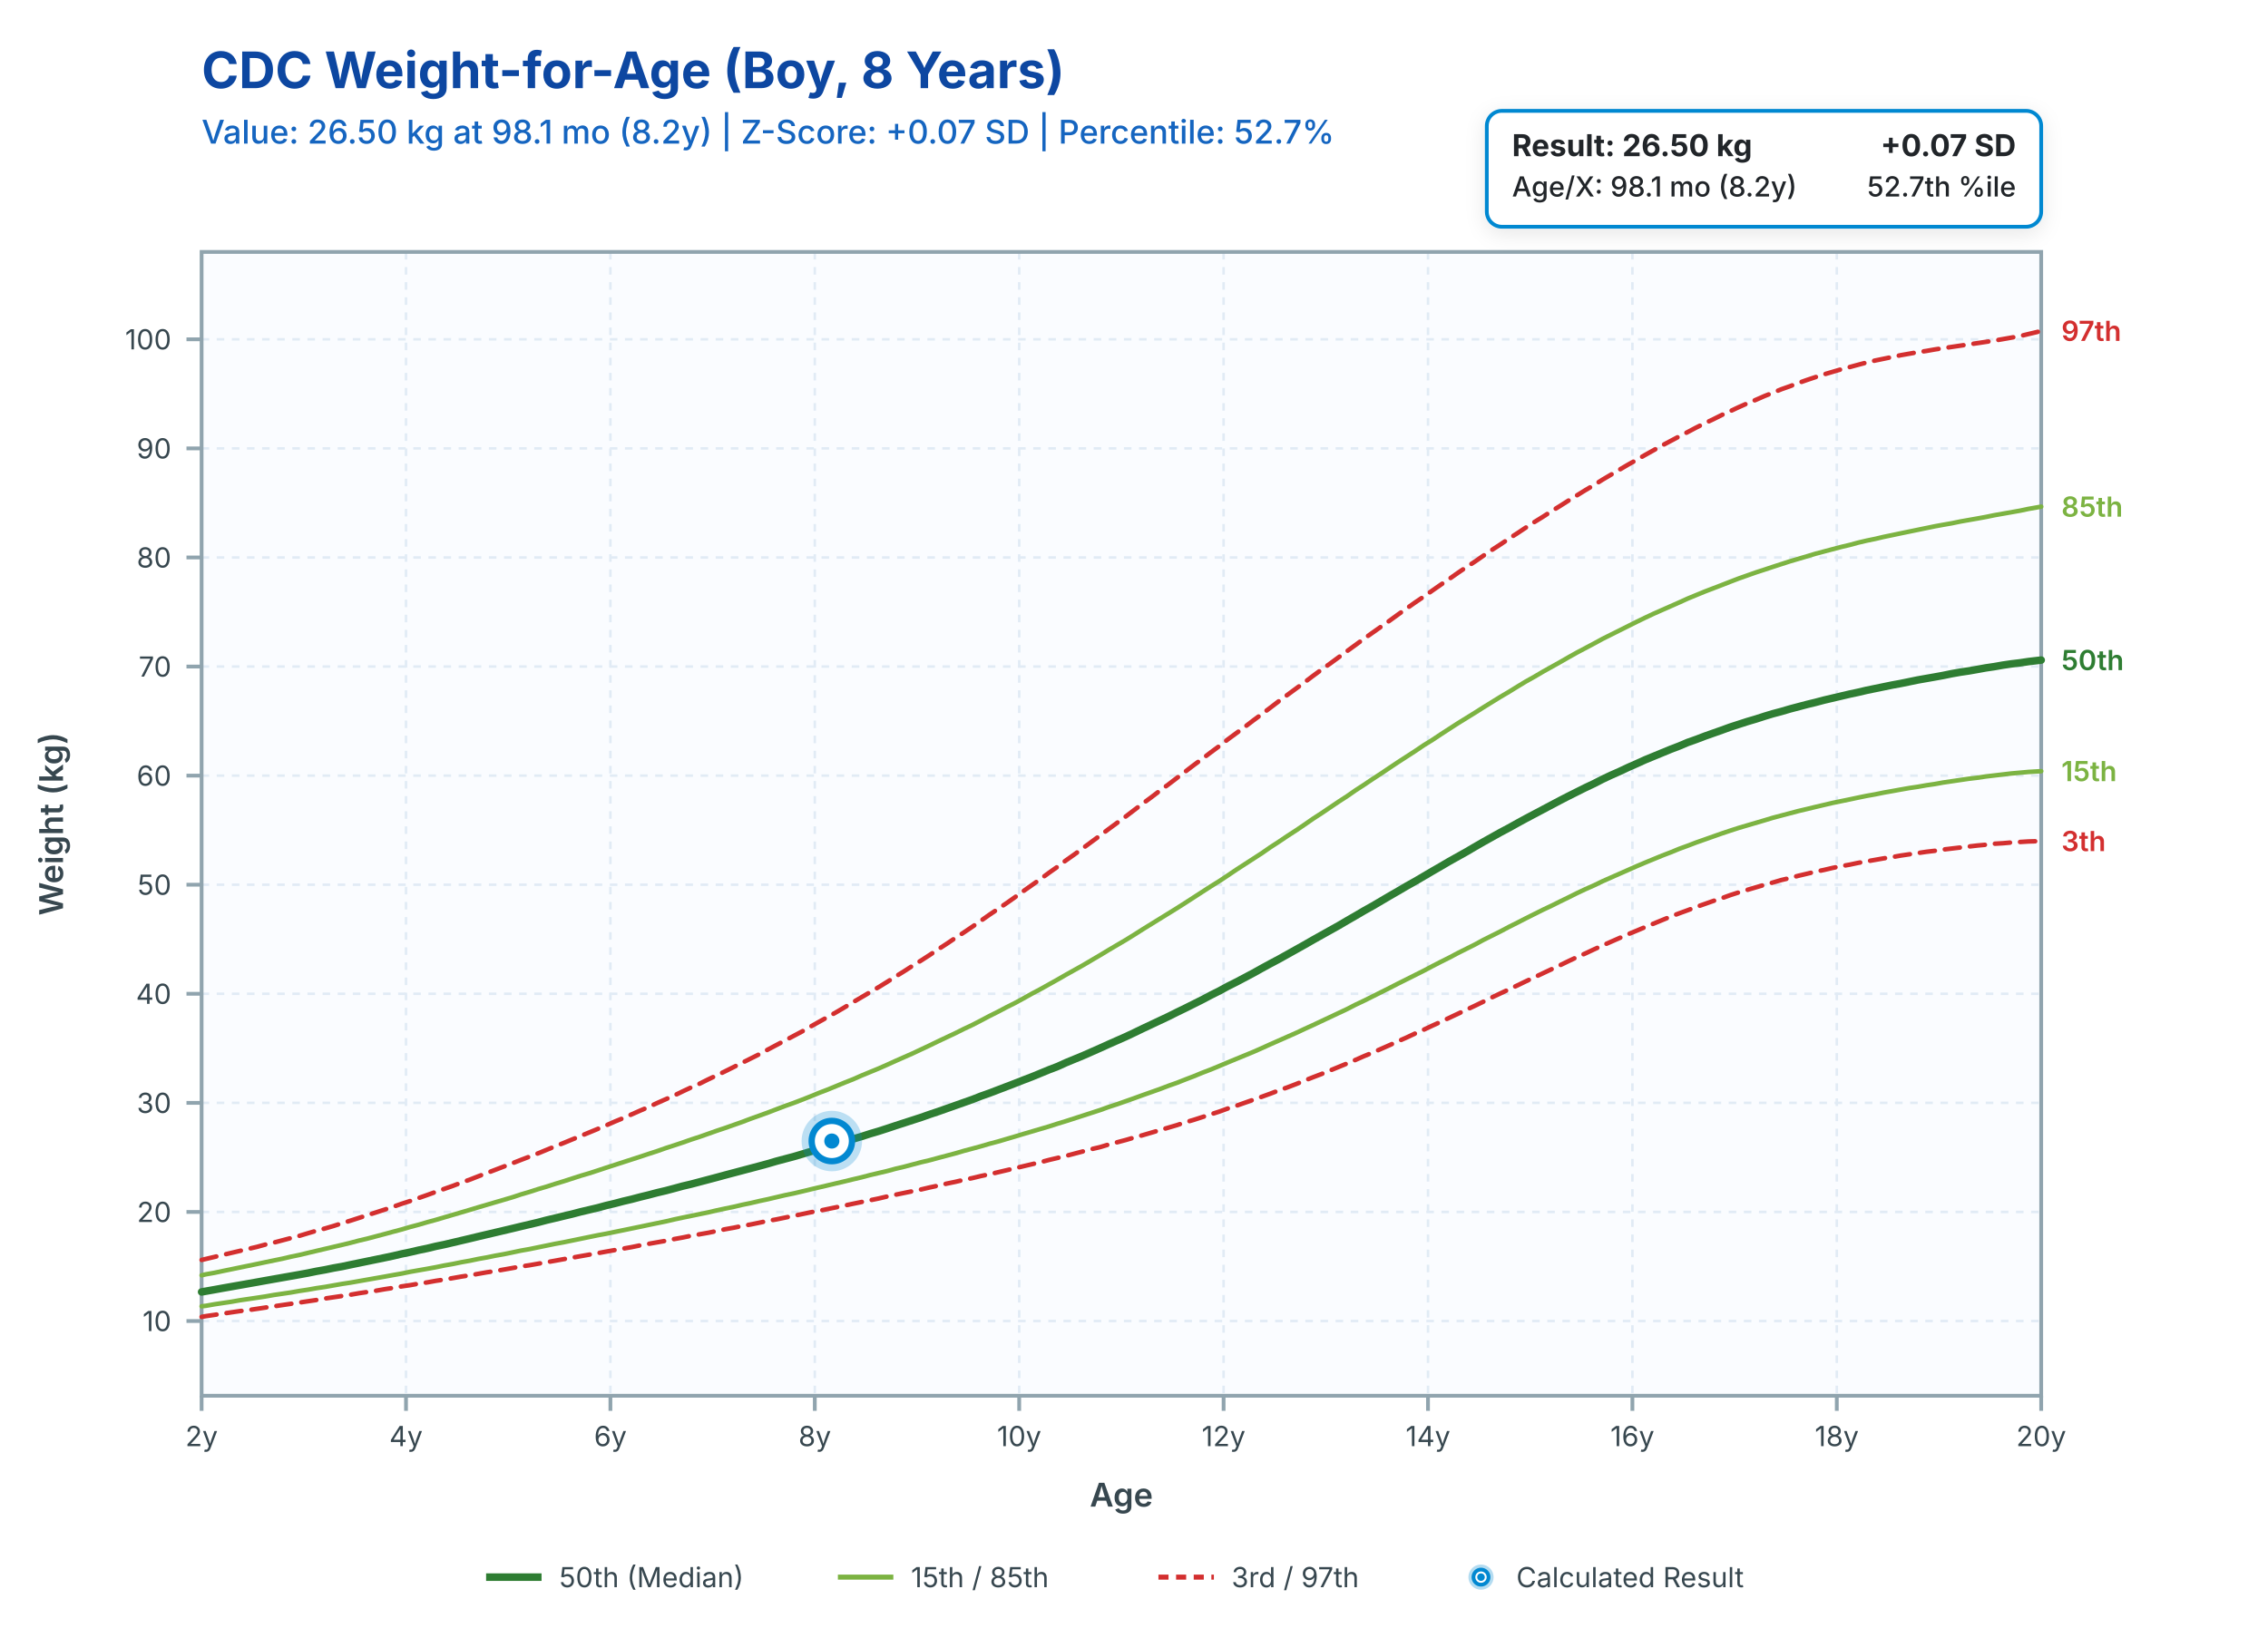
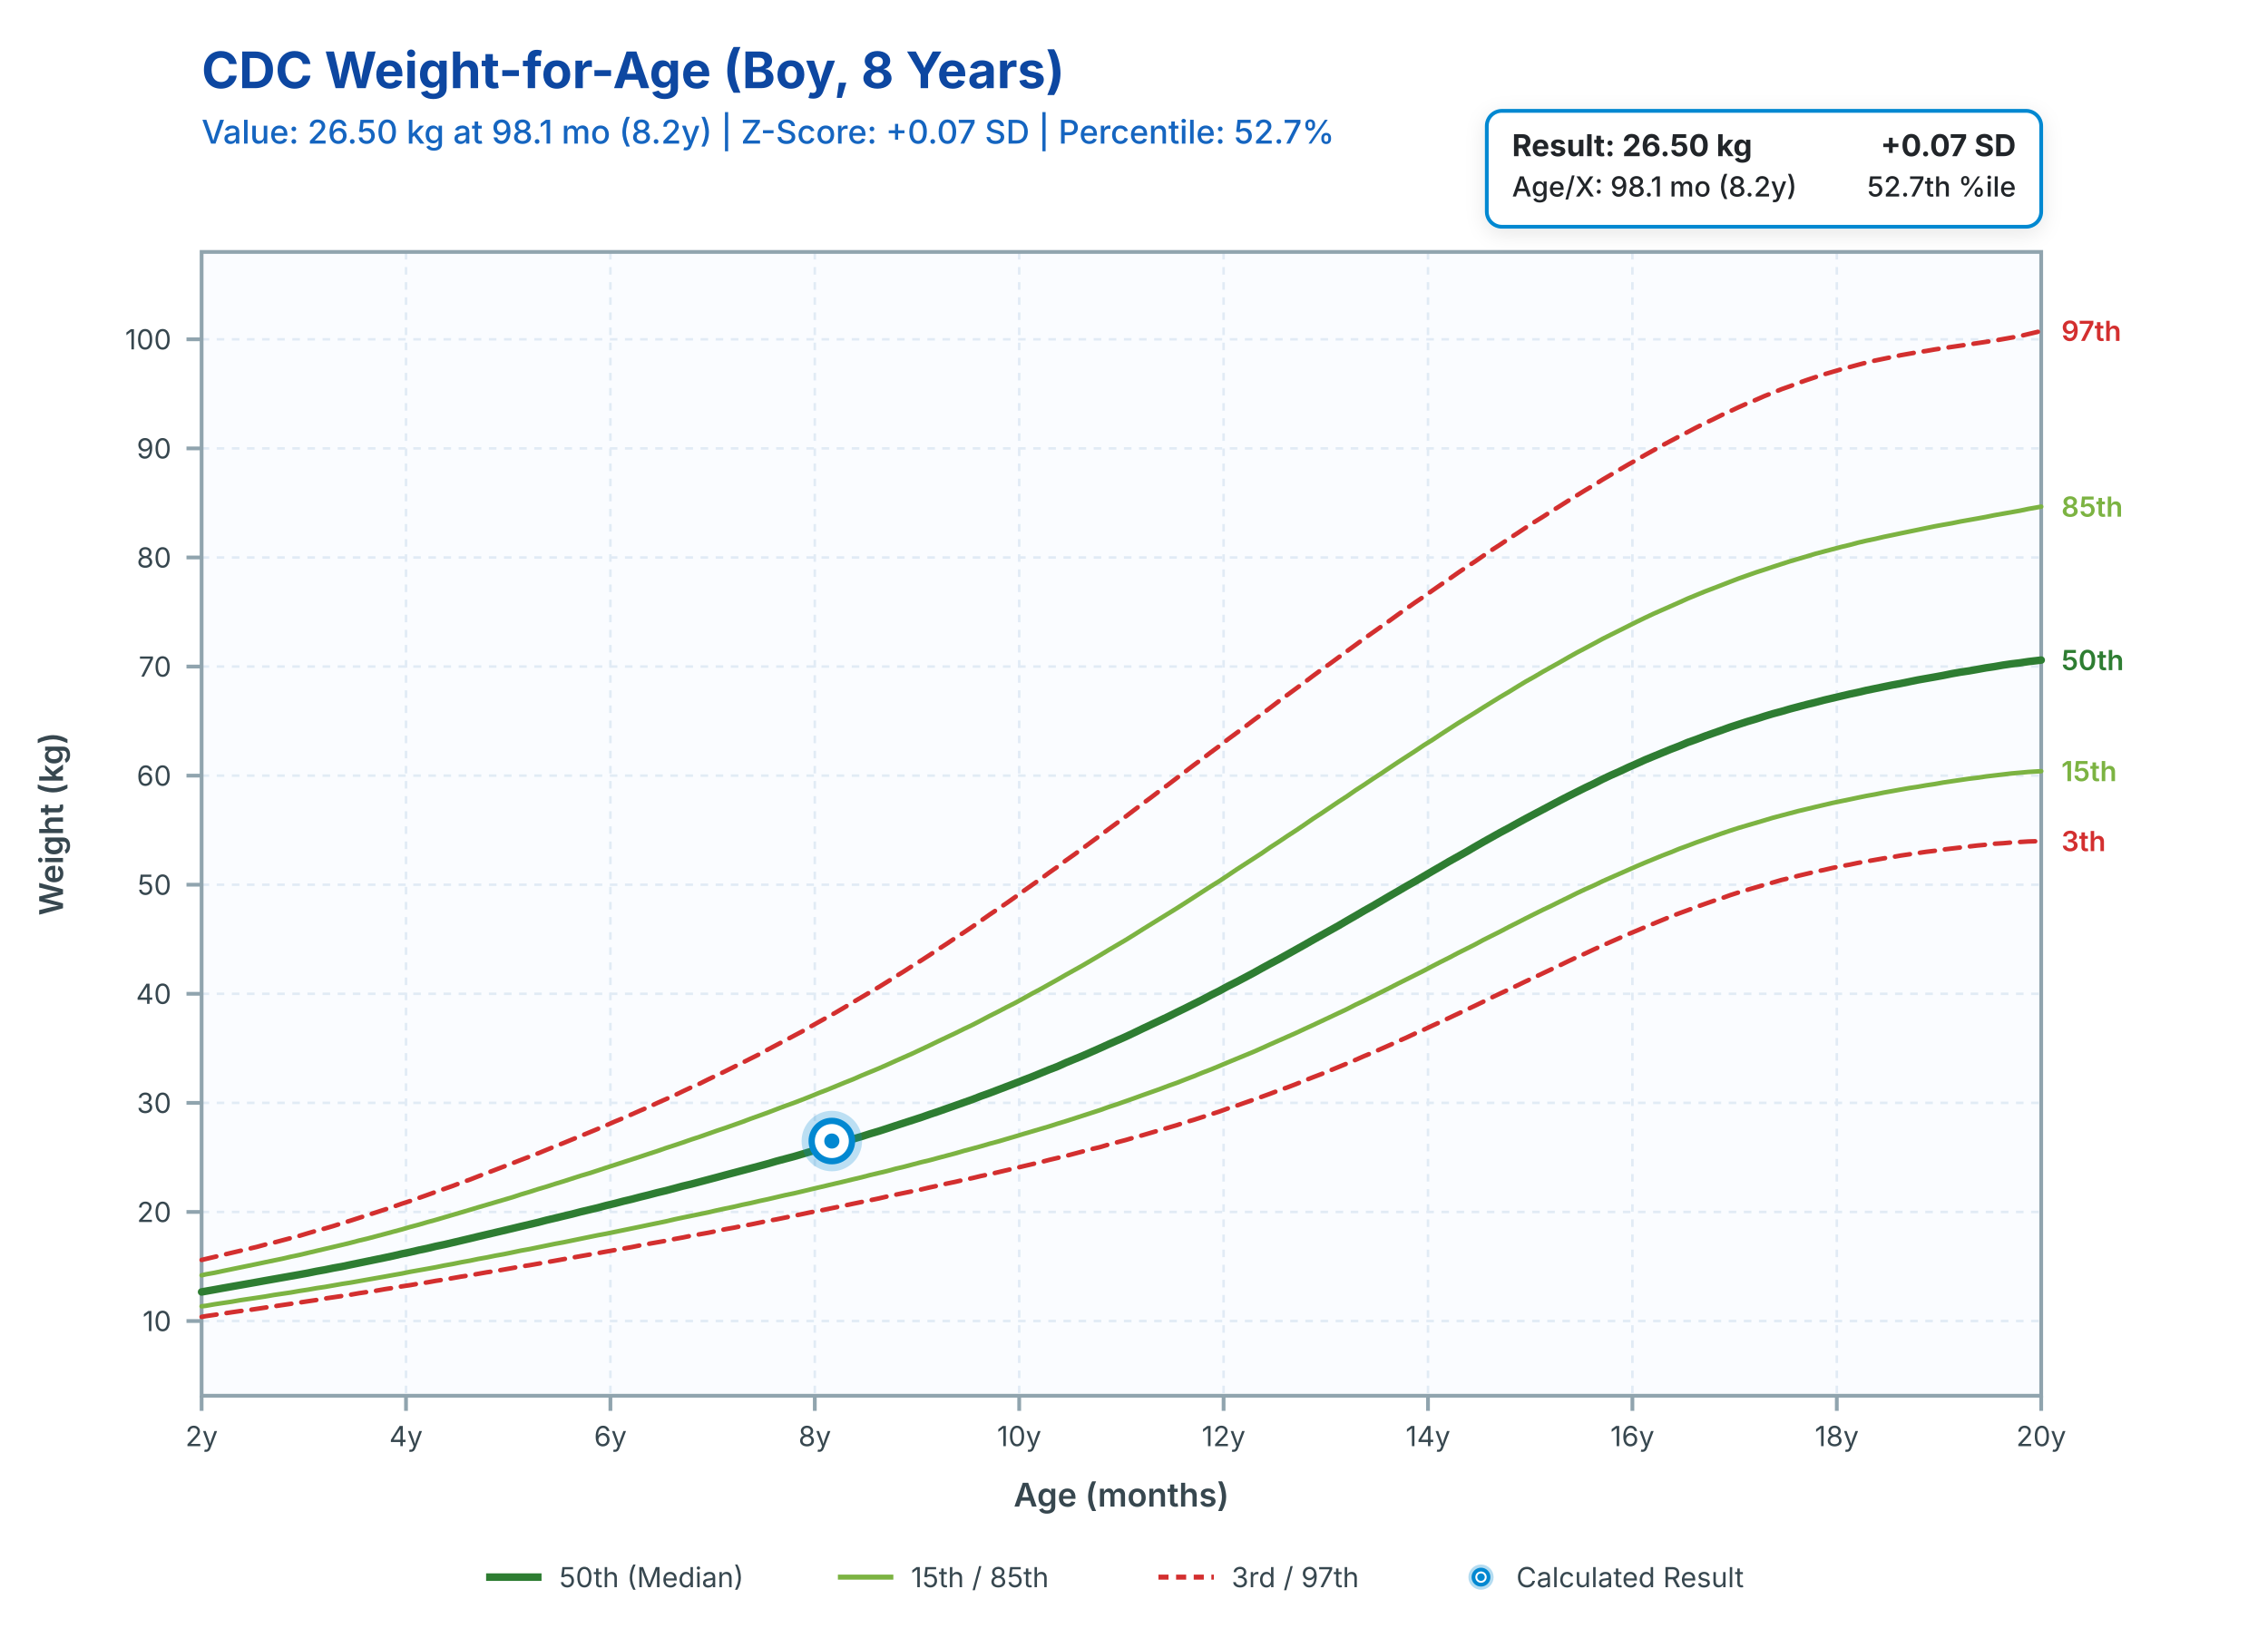
<svg xmlns="http://www.w3.org/2000/svg" viewBox="0 0 900.0 650.0" width="900.0" height="650.0">
  <style>
    .bg { fill: rgb(255, 255, 255); }
    .chart-bg { fill: rgb(250, 252, 255); }
    .title { font-family: system-ui, -apple-system, sans-serif; font-size: 20px; font-weight: 700; fill: rgb(13, 71, 161); }
    .subtitle { font-family: system-ui, -apple-system, sans-serif; font-size: 13px; font-weight: 500; fill: rgb(21, 101, 192); }
    .axis-title { font-family: system-ui, -apple-system, sans-serif; font-size: 13px; font-weight: 600; fill: rgb(55, 71, 79); }
    .tick-label { font-family: system-ui, -apple-system, sans-serif; font-size: 11px; fill: rgb(55, 71, 79); }
    .curve-label { font-family: system-ui, -apple-system, sans-serif; font-size: 11px; font-weight: 600; }
    .grid-line { stroke: rgb(225, 235, 245); stroke-width: 1; stroke-dasharray: 3,3; }
    .axis-line { stroke: rgb(144, 164, 174); stroke-width: 1.5; }
    .callout-box { fill: rgba(255, 255, 255, 1.00); stroke: rgb(2, 136, 209); stroke-width: 1.5; rx: 6; ry: 6; filter: drop-shadow(0px 2px 4px rgba(0,0,0,0.1)); }
    .callout-text-bold { font-family: system-ui, -apple-system, sans-serif; font-size: 12px; font-weight: 700; fill: rgb(33, 37, 41); }
    .callout-text { font-family: system-ui, -apple-system, sans-serif; font-size: 11px; font-weight: 500; fill: rgb(33, 37, 41); }
    .badge-bg { fill: rgb(227, 242, 253); rx: 12; ry: 12; }
    .badge-text { font-family: system-ui, -apple-system, sans-serif; font-size: 11px; font-weight: 700; fill: rgb(25, 118, 210); }
  </style>
  <rect class="bg" width="900.0" height="650.0" />
  <g transform="translate(80.0, 35)">
    <text class="title" x="0" y="0">CDC Weight-for-Age (Boy, 8 Years)</text>
    <text class="subtitle" x="0" y="22">Value: 26.50 kg at 98.1 mo (8.2y) | Z-Score: +0.07 SD | Percentile: 52.7%</text>
  </g>
  <rect class="chart-bg" x="80.0" y="100.0" width="730.0" height="454.0" />
  <line class="grid-line" x1="80.0" y1="100.0" x2="80.0" y2="554.0" />
  <line class="grid-line" x1="161.111" y1="100.0" x2="161.111" y2="554.0" />
  <line class="grid-line" x1="242.222" y1="100.0" x2="242.222" y2="554.0" />
  <line class="grid-line" x1="323.333" y1="100.0" x2="323.333" y2="554.0" />
  <line class="grid-line" x1="404.444" y1="100.0" x2="404.444" y2="554.0" />
  <line class="grid-line" x1="485.556" y1="100.0" x2="485.556" y2="554.0" />
  <line class="grid-line" x1="566.667" y1="100.0" x2="566.667" y2="554.0" />
  <line class="grid-line" x1="647.778" y1="100.0" x2="647.778" y2="554.0" />
  <line class="grid-line" x1="728.889" y1="100.0" x2="728.889" y2="554.0" />
  <line class="grid-line" x1="810.0" y1="100.0" x2="810.0" y2="554.0" />
  <line class="grid-line" x1="80.0" y1="524.344" x2="810.0" y2="524.344" />
  <line class="grid-line" x1="80.0" y1="481.048" x2="810.0" y2="481.048" />
  <line class="grid-line" x1="80.0" y1="437.752" x2="810.0" y2="437.752" />
  <line class="grid-line" x1="80.0" y1="394.456" x2="810.0" y2="394.456" />
  <line class="grid-line" x1="80.0" y1="351.16" x2="810.0" y2="351.16" />
  <line class="grid-line" x1="80.0" y1="307.864" x2="810.0" y2="307.864" />
  <line class="grid-line" x1="80.0" y1="264.568" x2="810.0" y2="264.568" />
  <line class="grid-line" x1="80.0" y1="221.272" x2="810.0" y2="221.272" />
  <line class="grid-line" x1="80.0" y1="177.976" x2="810.0" y2="177.976" />
  <line class="grid-line" x1="80.0" y1="134.68" x2="810.0" y2="134.68" />
  <rect class="axis-line" fill="none" x="80.0" y="100.0" width="730.0" height="454.0" />
  <line class="axis-line" x1="80.0" y1="554.0" x2="80.0" y2="560.0" />
  <text class="tick-label" x="80.0" y="574.0" text-anchor="middle">2y</text>
  <line class="axis-line" x1="161.111" y1="554.0" x2="161.111" y2="560.0" />
  <text class="tick-label" x="161.111" y="574.0" text-anchor="middle">4y</text>
  <line class="axis-line" x1="242.222" y1="554.0" x2="242.222" y2="560.0" />
  <text class="tick-label" x="242.222" y="574.0" text-anchor="middle">6y</text>
  <line class="axis-line" x1="323.333" y1="554.0" x2="323.333" y2="560.0" />
  <text class="tick-label" x="323.333" y="574.0" text-anchor="middle">8y</text>
  <line class="axis-line" x1="404.444" y1="554.0" x2="404.444" y2="560.0" />
  <text class="tick-label" x="404.444" y="574.0" text-anchor="middle">10y</text>
  <line class="axis-line" x1="485.556" y1="554.0" x2="485.556" y2="560.0" />
  <text class="tick-label" x="485.556" y="574.0" text-anchor="middle">12y</text>
  <line class="axis-line" x1="566.667" y1="554.0" x2="566.667" y2="560.0" />
  <text class="tick-label" x="566.667" y="574.0" text-anchor="middle">14y</text>
  <line class="axis-line" x1="647.778" y1="554.0" x2="647.778" y2="560.0" />
  <text class="tick-label" x="647.778" y="574.0" text-anchor="middle">16y</text>
  <line class="axis-line" x1="728.889" y1="554.0" x2="728.889" y2="560.0" />
  <text class="tick-label" x="728.889" y="574.0" text-anchor="middle">18y</text>
  <line class="axis-line" x1="810.0" y1="554.0" x2="810.0" y2="560.0" />
  <text class="tick-label" x="810.0" y="574.0" text-anchor="middle">20y</text>
-   <text class="axis-title" x="445.0" y="598.0" text-anchor="middle">Age</text>
+   <text class="axis-title" x="445.0" y="598.0" text-anchor="middle">Age (months)</text>
  <line class="axis-line" x1="74.0" y1="524.344" x2="80.0" y2="524.344" />
  <text class="tick-label" x="68.0" y="528.344" text-anchor="end">10</text>
  <line class="axis-line" x1="74.0" y1="481.048" x2="80.0" y2="481.048" />
  <text class="tick-label" x="68.0" y="485.048" text-anchor="end">20</text>
  <line class="axis-line" x1="74.0" y1="437.752" x2="80.0" y2="437.752" />
  <text class="tick-label" x="68.0" y="441.752" text-anchor="end">30</text>
  <line class="axis-line" x1="74.0" y1="394.456" x2="80.0" y2="394.456" />
  <text class="tick-label" x="68.0" y="398.456" text-anchor="end">40</text>
  <line class="axis-line" x1="74.0" y1="351.16" x2="80.0" y2="351.16" />
  <text class="tick-label" x="68.0" y="355.16" text-anchor="end">50</text>
  <line class="axis-line" x1="74.0" y1="307.864" x2="80.0" y2="307.864" />
  <text class="tick-label" x="68.0" y="311.864" text-anchor="end">60</text>
  <line class="axis-line" x1="74.0" y1="264.568" x2="80.0" y2="264.568" />
  <text class="tick-label" x="68.0" y="268.568" text-anchor="end">70</text>
  <line class="axis-line" x1="74.0" y1="221.272" x2="80.0" y2="221.272" />
  <text class="tick-label" x="68.0" y="225.272" text-anchor="end">80</text>
  <line class="axis-line" x1="74.0" y1="177.976" x2="80.0" y2="177.976" />
  <text class="tick-label" x="68.0" y="181.976" text-anchor="end">90</text>
  <line class="axis-line" x1="74.0" y1="134.68" x2="80.0" y2="134.68" />
  <text class="tick-label" x="68.0" y="138.68" text-anchor="end">100</text>
  <text class="axis-title" x="0" y="0" transform="translate(25, 327.0) rotate(-90)" text-anchor="middle">Weight (kg)</text>
  <path d="M 80.0 522.7 L 81.7 522.4 L 85.1 521.9 L 88.4 521.4 L 91.8 520.9 L 95.2 520.4 L 98.6 520.0 L 102.0 519.5 L 105.3 519.0 L 108.7 518.5 L 112.1 518.0 L 115.5 517.5 L 118.9 517.0 L 122.2 516.5 L 125.6 516.0 L 129.0 515.4 L 132.4 514.9 L 135.8 514.4 L 139.1 513.9 L 142.5 513.3 L 145.9 512.8 L 149.3 512.3 L 152.7 511.7 L 156.0 511.2 L 159.4 510.6 L 162.8 510.1 L 166.2 509.5 L 169.6 509.0 L 172.9 508.4 L 176.3 507.9 L 179.7 507.3 L 183.1 506.7 L 186.5 506.2 L 189.8 505.6 L 193.2 505.0 L 196.6 504.5 L 200.0 503.9 L 203.4 503.3 L 206.7 502.7 L 210.1 502.2 L 213.5 501.6 L 216.9 501.0 L 220.3 500.4 L 223.6 499.8 L 227.0 499.2 L 230.4 498.6 L 233.8 498.0 L 237.2 497.4 L 240.5 496.8 L 243.9 496.2 L 247.3 495.6 L 250.7 495.0 L 254.1 494.3 L 257.4 493.7 L 260.8 493.1 L 264.2 492.5 L 267.6 491.8 L 270.9 491.2 L 274.3 490.5 L 277.7 489.9 L 281.1 489.3 L 284.5 488.6 L 287.8 487.9 L 291.2 487.3 L 294.6 486.6 L 298.0 486.0 L 301.4 485.3 L 304.7 484.6 L 308.1 484.0 L 311.5 483.3 L 314.9 482.6 L 318.3 481.9 L 321.6 481.2 L 325.0 480.6 L 328.4 479.9 L 331.8 479.2 L 335.2 478.5 L 338.5 477.8 L 341.9 477.1 L 345.3 476.4 L 348.7 475.7 L 352.1 474.9 L 355.4 474.2 L 358.8 473.5 L 362.2 472.8 L 365.6 472.1 L 369.0 471.3 L 372.3 470.6 L 375.7 469.8 L 379.1 469.1 L 382.5 468.3 L 385.9 467.6 L 389.2 466.8 L 392.6 466.1 L 396.0 465.3 L 399.4 464.5 L 402.8 463.7 L 406.1 462.9 L 409.5 462.1 L 412.9 461.3 L 416.3 460.4 L 419.7 459.6 L 423.0 458.8 L 426.4 457.9 L 429.8 457.0 L 433.2 456.1 L 436.6 455.3 L 439.9 454.3 L 443.3 453.4 L 446.7 452.5 L 450.1 451.5 L 453.4 450.6 L 456.8 449.6 L 460.2 448.6 L 463.6 447.6 L 467.0 446.6 L 470.3 445.5 L 473.7 444.5 L 477.1 443.4 L 480.5 442.3 L 483.9 441.2 L 487.2 440.0 L 490.6 438.9 L 494.0 437.7 L 497.4 436.5 L 500.8 435.3 L 504.1 434.1 L 507.5 432.8 L 510.9 431.6 L 514.3 430.3 L 517.7 428.9 L 521.0 427.6 L 524.4 426.3 L 527.8 424.9 L 531.2 423.5 L 534.6 422.1 L 537.9 420.7 L 541.3 419.2 L 544.7 417.8 L 548.1 416.3 L 551.5 414.8 L 554.8 413.3 L 558.2 411.8 L 561.6 410.2 L 565.0 408.7 L 568.4 407.1 L 571.7 405.6 L 575.1 404.0 L 578.5 402.4 L 581.9 400.8 L 585.3 399.2 L 588.6 397.6 L 592.0 395.9 L 595.4 394.3 L 598.8 392.7 L 602.2 391.1 L 605.5 389.5 L 608.9 387.9 L 612.3 386.3 L 615.7 384.7 L 619.1 383.1 L 622.4 381.5 L 625.8 379.9 L 629.2 378.4 L 632.6 376.8 L 635.9 375.3 L 639.3 373.8 L 642.7 372.3 L 646.1 370.8 L 649.5 369.4 L 652.8 368.0 L 656.2 366.6 L 659.6 365.2 L 663.0 363.8 L 666.4 362.5 L 669.7 361.3 L 673.1 360.0 L 676.5 358.8 L 679.9 357.6 L 683.3 356.5 L 686.6 355.3 L 690.0 354.2 L 693.4 353.2 L 696.8 352.2 L 700.2 351.2 L 703.5 350.3 L 706.9 349.3 L 710.3 348.5 L 713.7 347.6 L 717.1 346.8 L 720.4 346.0 L 723.8 345.3 L 727.2 344.5 L 730.6 343.8 L 734.0 343.2 L 737.3 342.5 L 740.7 341.9 L 744.1 341.3 L 747.5 340.7 L 750.9 340.2 L 754.2 339.6 L 757.6 339.1 L 761.0 338.6 L 764.4 338.1 L 767.8 337.7 L 771.1 337.2 L 774.5 336.8 L 777.9 336.4 L 781.3 336.0 L 784.7 335.6 L 788.0 335.3 L 791.4 334.9 L 794.8 334.7 L 798.2 334.4 L 801.6 334.2 L 804.9 334.0 L 808.3 333.9 L 810.0 333.8" fill="none" stroke="rgb(211, 47, 47)" stroke-width="1.8" stroke-dasharray="6,4" stroke-linecap="round" stroke-linejoin="round" />
  <text class="curve-label" x="818.0" y="337.825" fill="rgb(211, 47, 47)">3th</text>
  <path d="M 80.0 518.5 L 81.7 518.3 L 85.1 517.7 L 88.4 517.2 L 91.8 516.7 L 95.2 516.1 L 98.6 515.6 L 102.0 515.1 L 105.3 514.6 L 108.7 514.0 L 112.1 513.5 L 115.5 513.0 L 118.9 512.4 L 122.2 511.9 L 125.6 511.3 L 129.0 510.8 L 132.4 510.2 L 135.8 509.6 L 139.1 509.1 L 142.5 508.5 L 145.9 507.9 L 149.3 507.3 L 152.7 506.7 L 156.0 506.1 L 159.4 505.5 L 162.8 504.8 L 166.2 504.2 L 169.6 503.6 L 172.9 503.0 L 176.3 502.3 L 179.7 501.7 L 183.1 501.0 L 186.5 500.4 L 189.8 499.7 L 193.2 499.1 L 196.6 498.4 L 200.0 497.8 L 203.4 497.1 L 206.7 496.4 L 210.1 495.8 L 213.5 495.1 L 216.9 494.4 L 220.3 493.7 L 223.6 493.1 L 227.0 492.4 L 230.4 491.7 L 233.8 491.0 L 237.2 490.3 L 240.5 489.7 L 243.9 489.0 L 247.3 488.3 L 250.7 487.6 L 254.1 486.9 L 257.4 486.2 L 260.8 485.5 L 264.2 484.8 L 267.6 484.0 L 270.9 483.3 L 274.3 482.6 L 277.7 481.9 L 281.1 481.2 L 284.5 480.4 L 287.8 479.7 L 291.2 479.0 L 294.6 478.2 L 298.0 477.5 L 301.4 476.7 L 304.7 476.0 L 308.1 475.2 L 311.5 474.4 L 314.9 473.7 L 318.3 472.9 L 321.6 472.1 L 325.0 471.3 L 328.4 470.5 L 331.8 469.7 L 335.2 468.9 L 338.5 468.1 L 341.9 467.3 L 345.3 466.4 L 348.7 465.6 L 352.1 464.8 L 355.4 463.9 L 358.8 463.1 L 362.2 462.2 L 365.6 461.3 L 369.0 460.5 L 372.3 459.6 L 375.7 458.7 L 379.1 457.8 L 382.5 456.8 L 385.9 455.9 L 389.2 455.0 L 392.6 454.0 L 396.0 453.1 L 399.4 452.1 L 402.8 451.1 L 406.1 450.1 L 409.5 449.1 L 412.9 448.1 L 416.3 447.1 L 419.7 446.0 L 423.0 445.0 L 426.4 443.9 L 429.8 442.8 L 433.2 441.7 L 436.6 440.6 L 439.9 439.4 L 443.3 438.3 L 446.7 437.1 L 450.1 435.9 L 453.4 434.7 L 456.8 433.5 L 460.2 432.3 L 463.6 431.0 L 467.0 429.8 L 470.3 428.5 L 473.7 427.2 L 477.1 425.8 L 480.5 424.5 L 483.9 423.1 L 487.2 421.7 L 490.6 420.3 L 494.0 418.9 L 497.4 417.5 L 500.8 416.0 L 504.1 414.5 L 507.5 413.0 L 510.9 411.5 L 514.3 410.0 L 517.7 408.4 L 521.0 406.9 L 524.4 405.3 L 527.8 403.7 L 531.2 402.1 L 534.6 400.5 L 537.9 398.8 L 541.3 397.2 L 544.7 395.5 L 548.1 393.8 L 551.5 392.1 L 554.8 390.4 L 558.2 388.7 L 561.6 387.0 L 565.0 385.3 L 568.4 383.5 L 571.7 381.8 L 575.1 380.1 L 578.5 378.3 L 581.9 376.6 L 585.3 374.9 L 588.6 373.1 L 592.0 371.4 L 595.4 369.7 L 598.8 367.9 L 602.2 366.2 L 605.5 364.5 L 608.9 362.8 L 612.3 361.1 L 615.7 359.5 L 619.1 357.8 L 622.4 356.2 L 625.8 354.5 L 629.2 352.9 L 632.6 351.4 L 635.9 349.8 L 639.3 348.3 L 642.7 346.8 L 646.1 345.3 L 649.5 343.8 L 652.8 342.4 L 656.2 341.0 L 659.6 339.6 L 663.0 338.3 L 666.4 336.9 L 669.7 335.7 L 673.1 334.4 L 676.5 333.2 L 679.9 332.0 L 683.3 330.8 L 686.6 329.7 L 690.0 328.6 L 693.4 327.6 L 696.8 326.6 L 700.2 325.6 L 703.5 324.6 L 706.9 323.7 L 710.3 322.8 L 713.7 321.9 L 717.1 321.1 L 720.4 320.3 L 723.8 319.5 L 727.2 318.7 L 730.6 318.0 L 734.0 317.3 L 737.3 316.6 L 740.7 315.9 L 744.1 315.3 L 747.5 314.6 L 750.9 314.0 L 754.2 313.4 L 757.6 312.8 L 761.0 312.3 L 764.4 311.7 L 767.8 311.2 L 771.1 310.6 L 774.5 310.1 L 777.9 309.6 L 781.3 309.1 L 784.7 308.7 L 788.0 308.2 L 791.4 307.8 L 794.8 307.4 L 798.2 307.0 L 801.6 306.7 L 804.9 306.4 L 808.3 306.2 L 810.0 306.1" fill="none" stroke="rgb(124, 179, 66)" stroke-width="1.8" stroke-linecap="round" stroke-linejoin="round" />
  <text class="curve-label" x="818.0" y="310.053" fill="rgb(124, 179, 66)">15th</text>
  <path d="M 80.0 512.8 L 81.7 512.5 L 85.1 511.9 L 88.4 511.3 L 91.8 510.7 L 95.2 510.1 L 98.6 509.5 L 102.0 508.9 L 105.3 508.3 L 108.7 507.7 L 112.1 507.1 L 115.5 506.5 L 118.9 505.9 L 122.2 505.3 L 125.6 504.6 L 129.0 504.0 L 132.4 503.3 L 135.8 502.7 L 139.1 502.0 L 142.5 501.3 L 145.9 500.6 L 149.3 499.9 L 152.7 499.2 L 156.0 498.5 L 159.4 497.7 L 162.8 497.0 L 166.2 496.2 L 169.6 495.5 L 172.9 494.7 L 176.3 494.0 L 179.7 493.2 L 183.1 492.4 L 186.5 491.6 L 189.8 490.8 L 193.2 490.0 L 196.6 489.2 L 200.0 488.4 L 203.4 487.6 L 206.7 486.8 L 210.1 486.0 L 213.5 485.2 L 216.9 484.3 L 220.3 483.5 L 223.6 482.7 L 227.0 481.9 L 230.4 481.0 L 233.8 480.2 L 237.2 479.4 L 240.5 478.5 L 243.9 477.7 L 247.3 476.8 L 250.7 476.0 L 254.1 475.1 L 257.4 474.3 L 260.8 473.4 L 264.2 472.6 L 267.6 471.7 L 270.9 470.8 L 274.3 470.0 L 277.7 469.1 L 281.1 468.2 L 284.5 467.3 L 287.8 466.4 L 291.2 465.5 L 294.6 464.6 L 298.0 463.7 L 301.4 462.8 L 304.7 461.9 L 308.1 460.9 L 311.5 460.0 L 314.9 459.1 L 318.3 458.1 L 321.6 457.1 L 325.0 456.1 L 328.4 455.2 L 331.8 454.1 L 335.2 453.1 L 338.5 452.1 L 341.9 451.1 L 345.3 450.0 L 348.7 449.0 L 352.1 447.9 L 355.4 446.8 L 358.8 445.7 L 362.2 444.6 L 365.6 443.5 L 369.0 442.3 L 372.3 441.2 L 375.7 440.0 L 379.1 438.8 L 382.5 437.6 L 385.9 436.4 L 389.2 435.1 L 392.6 433.9 L 396.0 432.6 L 399.4 431.3 L 402.8 430.0 L 406.1 428.7 L 409.5 427.4 L 412.9 426.0 L 416.3 424.6 L 419.7 423.3 L 423.0 421.8 L 426.4 420.4 L 429.8 419.0 L 433.2 417.5 L 436.6 416.0 L 439.9 414.5 L 443.3 413.0 L 446.7 411.5 L 450.1 409.9 L 453.4 408.3 L 456.8 406.7 L 460.2 405.1 L 463.6 403.5 L 467.0 401.8 L 470.3 400.2 L 473.7 398.5 L 477.1 396.8 L 480.5 395.0 L 483.9 393.3 L 487.2 391.5 L 490.6 389.8 L 494.0 388.0 L 497.4 386.2 L 500.8 384.3 L 504.1 382.5 L 507.5 380.7 L 510.9 378.8 L 514.3 376.9 L 517.7 375.0 L 521.0 373.1 L 524.4 371.2 L 527.8 369.3 L 531.2 367.4 L 534.6 365.4 L 537.9 363.5 L 541.3 361.5 L 544.7 359.6 L 548.1 357.6 L 551.5 355.6 L 554.8 353.7 L 558.2 351.7 L 561.6 349.8 L 565.0 347.8 L 568.4 345.8 L 571.7 343.9 L 575.1 341.9 L 578.5 340.0 L 581.9 338.1 L 585.3 336.1 L 588.6 334.2 L 592.0 332.3 L 595.4 330.4 L 598.8 328.6 L 602.2 326.7 L 605.5 324.9 L 608.9 323.1 L 612.3 321.3 L 615.7 319.5 L 619.1 317.7 L 622.4 316.0 L 625.8 314.3 L 629.2 312.6 L 632.6 311.0 L 635.9 309.3 L 639.3 307.7 L 642.7 306.2 L 646.1 304.6 L 649.5 303.1 L 652.8 301.6 L 656.2 300.2 L 659.6 298.8 L 663.0 297.4 L 666.4 296.1 L 669.7 294.7 L 673.1 293.5 L 676.5 292.2 L 679.9 291.0 L 683.3 289.8 L 686.6 288.6 L 690.0 287.5 L 693.4 286.4 L 696.8 285.4 L 700.2 284.3 L 703.5 283.3 L 706.9 282.4 L 710.3 281.4 L 713.7 280.5 L 717.1 279.6 L 720.4 278.8 L 723.8 277.9 L 727.2 277.1 L 730.6 276.3 L 734.0 275.5 L 737.3 274.8 L 740.7 274.0 L 744.1 273.3 L 747.5 272.6 L 750.9 271.9 L 754.2 271.3 L 757.6 270.6 L 761.0 269.9 L 764.4 269.3 L 767.8 268.7 L 771.1 268.1 L 774.5 267.4 L 777.9 266.8 L 781.3 266.3 L 784.7 265.7 L 788.0 265.1 L 791.4 264.6 L 794.8 264.0 L 798.2 263.5 L 801.6 263.1 L 804.9 262.6 L 808.3 262.2 L 810.0 262.0" fill="none" stroke="rgb(46, 125, 50)" stroke-width="3.0" stroke-linecap="round" stroke-linejoin="round" />
  <text class="curve-label" x="818.0" y="265.981" fill="rgb(46, 125, 50)">50th</text>
  <path d="M 80.0 506.2 L 81.7 505.8 L 85.1 505.2 L 88.4 504.5 L 91.8 503.8 L 95.2 503.1 L 98.6 502.4 L 102.0 501.7 L 105.3 501.0 L 108.7 500.3 L 112.1 499.6 L 115.5 498.8 L 118.9 498.1 L 122.2 497.3 L 125.6 496.5 L 129.0 495.7 L 132.4 494.9 L 135.8 494.1 L 139.1 493.3 L 142.5 492.4 L 145.9 491.6 L 149.3 490.7 L 152.7 489.8 L 156.0 488.9 L 159.4 488.0 L 162.8 487.0 L 166.2 486.1 L 169.6 485.1 L 172.9 484.2 L 176.3 483.2 L 179.7 482.2 L 183.1 481.2 L 186.5 480.2 L 189.8 479.2 L 193.2 478.2 L 196.6 477.2 L 200.0 476.2 L 203.4 475.2 L 206.7 474.1 L 210.1 473.1 L 213.5 472.0 L 216.9 471.0 L 220.3 469.9 L 223.6 468.9 L 227.0 467.8 L 230.4 466.7 L 233.8 465.7 L 237.2 464.6 L 240.5 463.5 L 243.9 462.4 L 247.3 461.3 L 250.7 460.2 L 254.1 459.1 L 257.4 458.0 L 260.8 456.9 L 264.2 455.7 L 267.6 454.6 L 270.9 453.5 L 274.3 452.3 L 277.7 451.2 L 281.1 450.0 L 284.5 448.8 L 287.8 447.7 L 291.2 446.5 L 294.6 445.3 L 298.0 444.0 L 301.4 442.8 L 304.7 441.6 L 308.1 440.3 L 311.5 439.0 L 314.9 437.8 L 318.3 436.5 L 321.6 435.2 L 325.0 433.8 L 328.4 432.5 L 331.8 431.1 L 335.2 429.7 L 338.5 428.4 L 341.9 426.9 L 345.3 425.5 L 348.7 424.1 L 352.1 422.6 L 355.4 421.1 L 358.8 419.6 L 362.2 418.1 L 365.6 416.5 L 369.0 414.9 L 372.3 413.3 L 375.7 411.7 L 379.1 410.1 L 382.5 408.4 L 385.9 406.8 L 389.2 405.1 L 392.6 403.3 L 396.0 401.6 L 399.4 399.8 L 402.8 398.1 L 406.1 396.3 L 409.5 394.4 L 412.9 392.6 L 416.3 390.7 L 419.7 388.8 L 423.0 386.9 L 426.4 385.0 L 429.8 383.1 L 433.2 381.1 L 436.6 379.1 L 439.9 377.1 L 443.3 375.1 L 446.7 373.1 L 450.1 371.0 L 453.4 368.9 L 456.8 366.8 L 460.2 364.7 L 463.6 362.6 L 467.0 360.5 L 470.3 358.4 L 473.7 356.2 L 477.1 354.0 L 480.5 351.8 L 483.9 349.7 L 487.2 347.5 L 490.6 345.2 L 494.0 343.0 L 497.4 340.8 L 500.8 338.6 L 504.1 336.3 L 507.5 334.1 L 510.9 331.8 L 514.3 329.6 L 517.7 327.3 L 521.0 325.0 L 524.4 322.8 L 527.8 320.5 L 531.2 318.2 L 534.6 316.0 L 537.9 313.7 L 541.3 311.5 L 544.7 309.2 L 548.1 307.0 L 551.5 304.7 L 554.8 302.5 L 558.2 300.3 L 561.6 298.1 L 565.0 295.8 L 568.4 293.7 L 571.7 291.5 L 575.1 289.3 L 578.5 287.1 L 581.9 285.0 L 585.3 282.9 L 588.6 280.8 L 592.0 278.7 L 595.4 276.6 L 598.8 274.6 L 602.2 272.5 L 605.5 270.5 L 608.9 268.6 L 612.3 266.6 L 615.7 264.7 L 619.1 262.8 L 622.4 260.9 L 625.8 259.0 L 629.2 257.2 L 632.6 255.4 L 635.9 253.6 L 639.3 251.9 L 642.7 250.2 L 646.1 248.5 L 649.5 246.8 L 652.8 245.2 L 656.2 243.6 L 659.6 242.1 L 663.0 240.6 L 666.4 239.1 L 669.7 237.6 L 673.1 236.2 L 676.5 234.8 L 679.9 233.5 L 683.3 232.2 L 686.6 230.9 L 690.0 229.6 L 693.4 228.4 L 696.8 227.2 L 700.2 226.1 L 703.5 225.0 L 706.9 223.9 L 710.3 222.8 L 713.7 221.8 L 717.1 220.8 L 720.4 219.8 L 723.8 218.9 L 727.2 218.0 L 730.6 217.1 L 734.0 216.3 L 737.3 215.4 L 740.7 214.6 L 744.1 213.9 L 747.5 213.1 L 750.9 212.4 L 754.2 211.7 L 757.6 211.0 L 761.0 210.3 L 764.4 209.6 L 767.8 208.9 L 771.1 208.3 L 774.5 207.7 L 777.9 207.0 L 781.3 206.4 L 784.7 205.8 L 788.0 205.2 L 791.4 204.5 L 794.8 203.9 L 798.2 203.3 L 801.6 202.7 L 804.9 202.0 L 808.3 201.4 L 810.0 201.1" fill="none" stroke="rgb(124, 179, 66)" stroke-width="1.8" stroke-linecap="round" stroke-linejoin="round" />
  <text class="curve-label" x="818.0" y="205.084" fill="rgb(124, 179, 66)">85th</text>
  <path d="M 80.0 500.1 L 81.7 499.7 L 85.1 498.9 L 88.4 498.1 L 91.8 497.3 L 95.2 496.5 L 98.6 495.7 L 102.0 494.9 L 105.3 494.0 L 108.7 493.2 L 112.1 492.3 L 115.5 491.4 L 118.9 490.5 L 122.2 489.5 L 125.6 488.5 L 129.0 487.6 L 132.4 486.6 L 135.8 485.5 L 139.1 484.5 L 142.5 483.4 L 145.9 482.3 L 149.3 481.2 L 152.7 480.1 L 156.0 479.0 L 159.4 477.8 L 162.8 476.7 L 166.2 475.5 L 169.6 474.3 L 172.9 473.1 L 176.3 471.9 L 179.7 470.7 L 183.1 469.4 L 186.5 468.2 L 189.8 466.9 L 193.2 465.6 L 196.6 464.3 L 200.0 463.0 L 203.4 461.7 L 206.7 460.4 L 210.1 459.1 L 213.5 457.8 L 216.9 456.4 L 220.3 455.0 L 223.6 453.7 L 227.0 452.3 L 230.4 450.9 L 233.8 449.5 L 237.2 448.1 L 240.5 446.7 L 243.9 445.2 L 247.3 443.8 L 250.7 442.3 L 254.1 440.8 L 257.4 439.4 L 260.8 437.8 L 264.2 436.3 L 267.6 434.8 L 270.9 433.2 L 274.3 431.6 L 277.7 430.1 L 281.1 428.4 L 284.5 426.8 L 287.8 425.2 L 291.2 423.5 L 294.6 421.8 L 298.0 420.1 L 301.4 418.4 L 304.7 416.6 L 308.1 414.8 L 311.5 413.0 L 314.9 411.2 L 318.3 409.4 L 321.6 407.5 L 325.0 405.6 L 328.4 403.7 L 331.8 401.8 L 335.2 399.8 L 338.5 397.8 L 341.9 395.8 L 345.3 393.8 L 348.7 391.8 L 352.1 389.7 L 355.4 387.6 L 358.8 385.5 L 362.2 383.3 L 365.6 381.2 L 369.0 379.0 L 372.3 376.8 L 375.7 374.6 L 379.1 372.3 L 382.5 370.1 L 385.9 367.8 L 389.2 365.5 L 392.6 363.1 L 396.0 360.8 L 399.4 358.5 L 402.8 356.1 L 406.1 353.7 L 409.5 351.3 L 412.9 348.9 L 416.3 346.4 L 419.7 344.0 L 423.0 341.5 L 426.4 339.1 L 429.8 336.6 L 433.2 334.1 L 436.6 331.6 L 439.9 329.1 L 443.3 326.6 L 446.7 324.1 L 450.1 321.5 L 453.4 319.0 L 456.8 316.5 L 460.2 313.9 L 463.6 311.4 L 467.0 308.8 L 470.3 306.3 L 473.7 303.7 L 477.1 301.2 L 480.5 298.6 L 483.9 296.1 L 487.2 293.5 L 490.6 291.0 L 494.0 288.5 L 497.4 285.9 L 500.8 283.4 L 504.1 280.9 L 507.5 278.3 L 510.9 275.8 L 514.3 273.3 L 517.7 270.8 L 521.0 268.3 L 524.4 265.8 L 527.8 263.4 L 531.2 260.9 L 534.6 258.4 L 537.9 256.0 L 541.3 253.5 L 544.7 251.1 L 548.1 248.7 L 551.5 246.3 L 554.8 243.9 L 558.2 241.5 L 561.6 239.1 L 565.0 236.8 L 568.4 234.4 L 571.7 232.1 L 575.1 229.8 L 578.5 227.4 L 581.9 225.1 L 585.3 222.9 L 588.6 220.6 L 592.0 218.3 L 595.4 216.1 L 598.8 213.8 L 602.2 211.6 L 605.5 209.4 L 608.9 207.2 L 612.3 205.1 L 615.7 202.9 L 619.1 200.8 L 622.4 198.7 L 625.8 196.6 L 629.2 194.5 L 632.6 192.5 L 635.9 190.4 L 639.3 188.4 L 642.7 186.4 L 646.1 184.4 L 649.5 182.5 L 652.8 180.6 L 656.2 178.7 L 659.6 176.8 L 663.0 175.0 L 666.4 173.2 L 669.7 171.5 L 673.1 169.7 L 676.5 168.0 L 679.9 166.4 L 683.3 164.7 L 686.6 163.2 L 690.0 161.6 L 693.4 160.1 L 696.8 158.7 L 700.2 157.2 L 703.5 155.9 L 706.9 154.5 L 710.3 153.3 L 713.7 152.0 L 717.1 150.8 L 720.4 149.7 L 723.8 148.6 L 727.2 147.6 L 730.6 146.6 L 734.0 145.7 L 737.3 144.8 L 740.7 143.9 L 744.1 143.1 L 747.5 142.4 L 750.9 141.7 L 754.2 141.0 L 757.6 140.4 L 761.0 139.8 L 764.4 139.3 L 767.8 138.7 L 771.1 138.2 L 774.5 137.7 L 777.9 137.2 L 781.3 136.7 L 784.7 136.2 L 788.0 135.7 L 791.4 135.2 L 794.8 134.6 L 798.2 134.0 L 801.6 133.4 L 804.9 132.6 L 808.3 131.8 L 810.0 131.3" fill="none" stroke="rgb(211, 47, 47)" stroke-width="1.8" stroke-dasharray="6,4" stroke-linecap="round" stroke-linejoin="round" />
  <text class="curve-label" x="818.0" y="135.31" fill="rgb(211, 47, 47)">97th</text>
  <g transform="translate(330.0926, 452.9056)">
    <circle r="12.0" fill="rgba(2, 136, 209, 1.00)" opacity="0.25" />
    <circle r="8.0" fill="rgb(255, 255, 255)" stroke="rgb(2, 136, 209)" stroke-width="2.5" />
    <circle r="3.0" fill="rgb(2, 136, 209)" />
  </g>
  <g transform="translate(590.0, 44.0)">
    <rect class="callout-box" width="220.0" height="46.0" />
    <text class="callout-text-bold" x="10" y="18">Result: 26.50 kg</text>
    <text class="callout-text" x="10" y="34">Age/X: 98.1 mo (8.2y)</text>
    <text class="callout-text-bold" x="210.0" y="18" text-anchor="end">+0.07 SD</text>
    <text class="callout-text" x="210.0" y="34" text-anchor="end">52.7th %ile</text>
  </g>
  <g>
    <line x1="192.9" y1="626.0" x2="214.9" y2="626.0" stroke="rgb(46, 125, 50)" stroke-width="3.0" />
    <text class="tick-label" x="221.9" y="630.0">50th (Median)</text>
    <line x1="332.5" y1="626.0" x2="354.5" y2="626.0" stroke="rgb(124, 179, 66)" stroke-width="2.0" />
    <text class="tick-label" x="361.5" y="630.0">15th / 85th</text>
    <line x1="459.7" y1="626.0" x2="481.7" y2="626.0" stroke="rgb(211, 47, 47)" stroke-width="2.0" stroke-dasharray="4,3" />
    <text class="tick-label" x="488.7" y="630.0">3rd / 97th</text>
    <circle cx="587.7" cy="626.0" r="5" fill="rgba(2, 136, 209, 1.00)" opacity="0.3" />
    <circle cx="587.7" cy="626.0" r="3" fill="rgb(255, 255, 255)" stroke="rgb(2, 136, 209)" stroke-width="1.5" />
    <circle cx="587.7" cy="626.0" r="1.5" fill="rgb(2, 136, 209)" />
    <text class="tick-label" x="601.7" y="630.0">Calculated Result</text>
  </g>
</svg>
